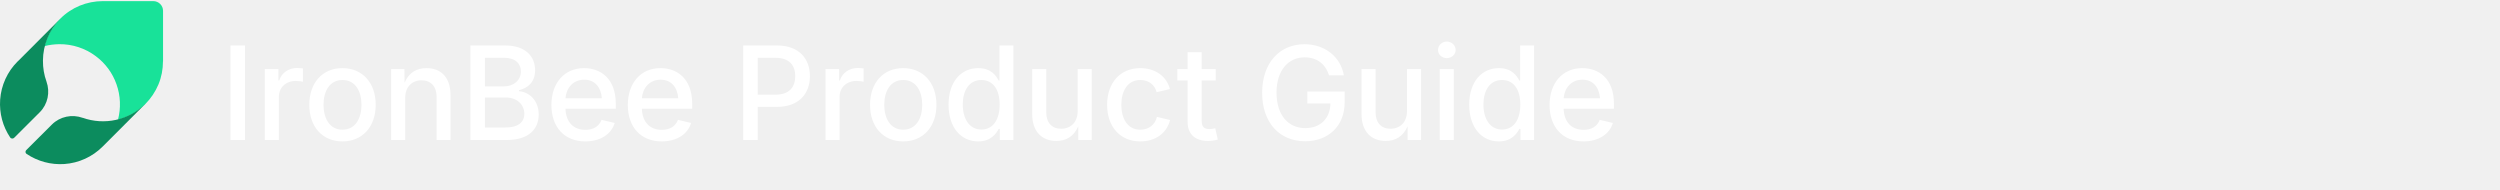
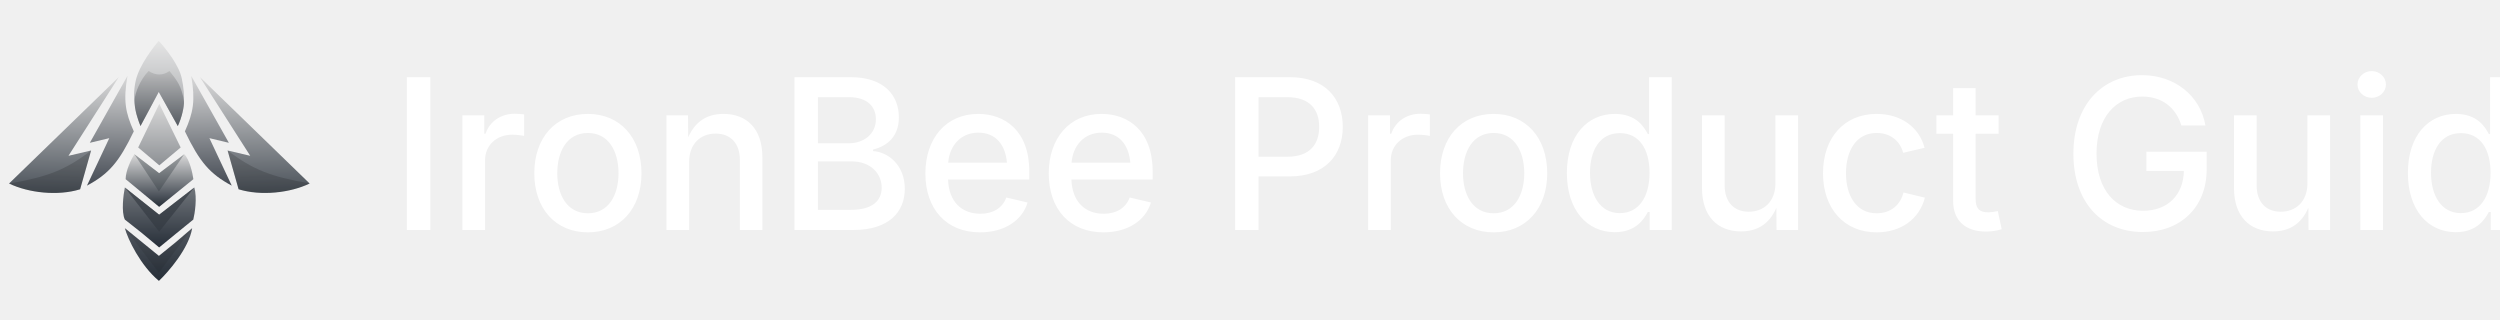
- <svg xmlns="http://www.w3.org/2000/svg" width="250" height="19" viewBox="0 0 250 19" fill="none">
-   <path d="M16.305 6.139V1.086C16.305 0.544 15.865 0.112 15.331 0.112H10.281C9.488 0.112 8.702 0.269 7.972 0.568C7.242 0.874 6.574 1.314 6.016 1.88L5.977 1.919C5.239 2.666 4.713 3.593 4.446 4.614C4.925 4.488 5.419 4.426 5.914 4.418C7.234 4.402 8.53 4.826 9.582 5.62C10.532 6.327 11.255 7.301 11.648 8.425C12.056 9.564 12.103 10.806 11.797 11.977C12.81 11.71 13.745 11.183 14.491 10.444L14.53 10.405C15.088 9.847 15.535 9.179 15.842 8.449C16.148 7.718 16.297 6.932 16.297 6.139H16.305Z" fill="#18E299" />
-   <path d="M4.295 6.053C4.303 4.503 4.921 3.016 6.008 1.904L1.807 6.108C1.791 6.124 1.775 6.131 1.76 6.147C0.735 7.165 0.117 8.527 0.015 9.967C-0.079 11.313 0.273 12.644 1.024 13.756C1.096 13.862 1.29 13.897 1.4 13.795L3.974 11.227C4.78 10.421 5.03 9.223 4.647 8.151C4.404 7.486 4.287 6.773 4.295 6.053Z" fill="#0C8C5E" />
-   <path d="M14.506 10.406C13.7 11.196 12.69 11.744 11.595 11.987C10.492 12.23 9.349 12.159 8.285 11.784C8.277 11.784 8.27 11.784 8.27 11.784C7.198 11.4 6.001 11.65 5.195 12.449L2.62 15.016C2.511 15.126 2.527 15.306 2.66 15.392C3.771 16.136 5.101 16.496 6.447 16.402C7.886 16.3 9.24 15.682 10.265 14.656L10.304 14.617L14.506 10.414V10.406Z" fill="#0C8C5E" />
-   <text x="22" y="14" font-family="system-ui, -apple-system, BlinkMacSystemFont, 'Segoe UI', sans-serif" font-size="13" font-weight="500" fill="white">IronBee Product Guide</text>
+ <svg xmlns="http://www.w3.org/2000/svg" width="250" height="32" viewBox="0 0 250 32" fill="none">
+   <svg x="0" y="0" width="32" height="32" viewBox="0 0 180 180" fill="none">
+     <defs>
+       <linearGradient id="d_p0" x1="89.163" y1="23" x2="89.163" y2="158" gradientUnits="userSpaceOnUse">
+         <stop stop-color="#E5E5E5" />
+         <stop offset="1" stop-color="#272F39" />
+       </linearGradient>
+       <linearGradient id="d_p1" x1="89.163" y1="23" x2="89.163" y2="158" gradientUnits="userSpaceOnUse">
+         <stop stop-color="#E5E5E5" />
+         <stop offset="1" stop-color="#272F39" />
+       </linearGradient>
+       <linearGradient id="d_p2" x1="89.593" y1="58.425" x2="89.593" y2="139.193" gradientUnits="userSpaceOnUse">
+         <stop stop-color="#D9D9D9" />
+         <stop offset="1" stop-color="#272F39" />
+       </linearGradient>
+       <linearGradient id="d_p3" x1="89.593" y1="58.425" x2="89.593" y2="139.193" gradientUnits="userSpaceOnUse">
+         <stop stop-color="#D9D9D9" />
+         <stop offset="1" stop-color="#272F39" />
+       </linearGradient>
+       <linearGradient id="d_p4" x1="89.721" y1="86.748" x2="89.721" y2="116.366" gradientUnits="userSpaceOnUse">
+         <stop stop-color="#D9D9D9" />
+         <stop offset="1" stop-color="#272F39" />
+       </linearGradient>
+       <linearGradient id="d_p5" x1="89.598" y1="39.931" x2="89.598" y2="70.933" gradientUnits="userSpaceOnUse">
+         <stop stop-color="#B1B1B2" />
+         <stop offset="1" stop-color="#343B43" />
+       </linearGradient>
+       <linearGradient id="d_p6" x1="116.367" y1="42.526" x2="117.461" y2="104.656" gradientUnits="userSpaceOnUse">
+         <stop stop-color="#D9D9D9" />
+         <stop offset="1" stop-color="#454B54" />
+       </linearGradient>
+       <linearGradient id="d_p7" x1="62.9" y1="42.526" x2="61.806" y2="104.656" gradientUnits="userSpaceOnUse">
+         <stop stop-color="#D9D9D9" />
+         <stop offset="1" stop-color="#454B54" />
+       </linearGradient>
+       <linearGradient id="d_p8" x1="142.779" y1="42.833" x2="143.937" y2="108.649" gradientUnits="userSpaceOnUse">
+         <stop stop-color="#D9D9D9" />
+         <stop offset="1" stop-color="#4A5159" />
+       </linearGradient>
+       <linearGradient id="d_p9" x1="36.486" y1="42.833" x2="35.328" y2="108.649" gradientUnits="userSpaceOnUse">
+         <stop stop-color="#D9D9D9" />
+         <stop offset="1" stop-color="#4A5159" />
+       </linearGradient>
+     </defs>
+     <path d="M76.386 45.247C73.795 56.638 76.908 65.305 79.022 70.889L89.297 51.68L100.018 70.889C104.039 61.865 104.35 54.315 102.252 44.13C100.733 36.759 93.541 27.631 89.297 23C86.289 26.499 78.337 36.67 76.386 45.247Z" fill="url(#d_p0)" />
+     <path d="M89.386 158C78.986 149.351 71.86 134.443 70.222 128.338L89.386 143.928L98.678 136.423L108.104 128.338C106.246 139.738 94.628 153.041 89.386 158Z" fill="url(#d_p1)" />
+     <path d="M77.728 82.95L89.611 58.425L101.628 82.95L89.611 93.001L77.728 82.95Z" fill="url(#d_p2)" />
+     <path d="M109.312 105.465C110.956 111.326 109.61 119.939 108.731 123.512L99.171 131.285L89.522 139.193L79.783 131.062L70.223 123.512C68.186 119.152 69.375 109.664 70.223 105.465L89.522 120.787L109.312 105.465Z" fill="url(#d_p3)" />
+     <path d="M89.52 116.366L70.668 100.775C70.668 95.915 73.944 89.399 75.582 86.748L89.52 97.425L103.636 86.748C106.638 89.714 108.312 97.335 108.774 100.775L89.52 116.366Z" fill="url(#d_p4)" />
+     <path d="M75.716 56.057C75.492 61.865 77.726 67.628 79.022 70.889L84.114 61.418L89.296 51.679L100.018 70.933C102.162 66.421 103.77 59.81 103.457 56.861C102.296 48.642 99.392 44.979 95.327 39.931C91.887 42.522 87.483 42.575 83.623 39.931C78.754 44.8 75.984 52.394 75.716 56.057Z" fill="url(#d_p5)" fill-opacity="0.7" />
+     <path d="M89.52 130.348L70.222 105.466L89.52 120.788L109.31 105.466L89.52 130.348Z" fill="#333941" fill-opacity="0.64" />
+     <path d="M89.387 107.699L75.583 86.748L89.521 97.425L103.637 86.748L89.387 107.699Z" fill="#333941" fill-opacity="0.35" />
+     <path d="M89.343 153.399L70.222 128.338L89.343 144.018L108.104 128.338L89.343 153.399Z" fill="#0F0F0F" fill-opacity="0.1" />
+     <path d="M104.007 73.885C108.715 63.312 109.993 56.722 107.568 42.681L128.739 80.33L117.791 77.708L130.369 104.429C117.972 97.786 112.29 91.102 104.007 73.885Z" fill="url(#d_p6)" />
+     <path d="M75.26 73.885C70.552 63.312 69.273 56.722 71.699 42.681L50.528 80.33L61.476 77.708L48.898 104.429C61.294 97.786 66.977 91.102 75.26 73.885Z" fill="url(#d_p7)" />
+     <path d="M174.179 103.223L112.451 43.367L140.752 87.637L128.011 84.644L134.203 106.473C146.693 110.364 163.281 108.508 174.179 103.223Z" fill="url(#d_p8)" />
+     <path d="M5.086 103.223L66.814 43.367L38.512 87.637L51.254 84.644L45.061 106.473C32.572 110.364 15.984 108.508 5.086 103.223Z" fill="url(#d_p9)" />
+     <path d="M51.237 84.648C36.831 95.735 26.494 99.523 5.224 103.232C16.347 108.727 32.876 110.156 45.072 106.449L51.237 84.648Z" fill="black" fill-opacity="0.16" />
+     <path d="M128.029 84.648C142.463 95.691 152.82 99.463 174.131 103.158C162.986 108.631 146.425 110.055 134.206 106.362L128.029 84.648Z" fill="black" fill-opacity="0.16" />
+   </svg>
+   <text x="39" y="23" font-family="system-ui, -apple-system, BlinkMacSystemFont, 'Segoe UI', sans-serif" font-size="21" font-weight="500" fill="white">IronBee Product Guide</text>
</svg>
